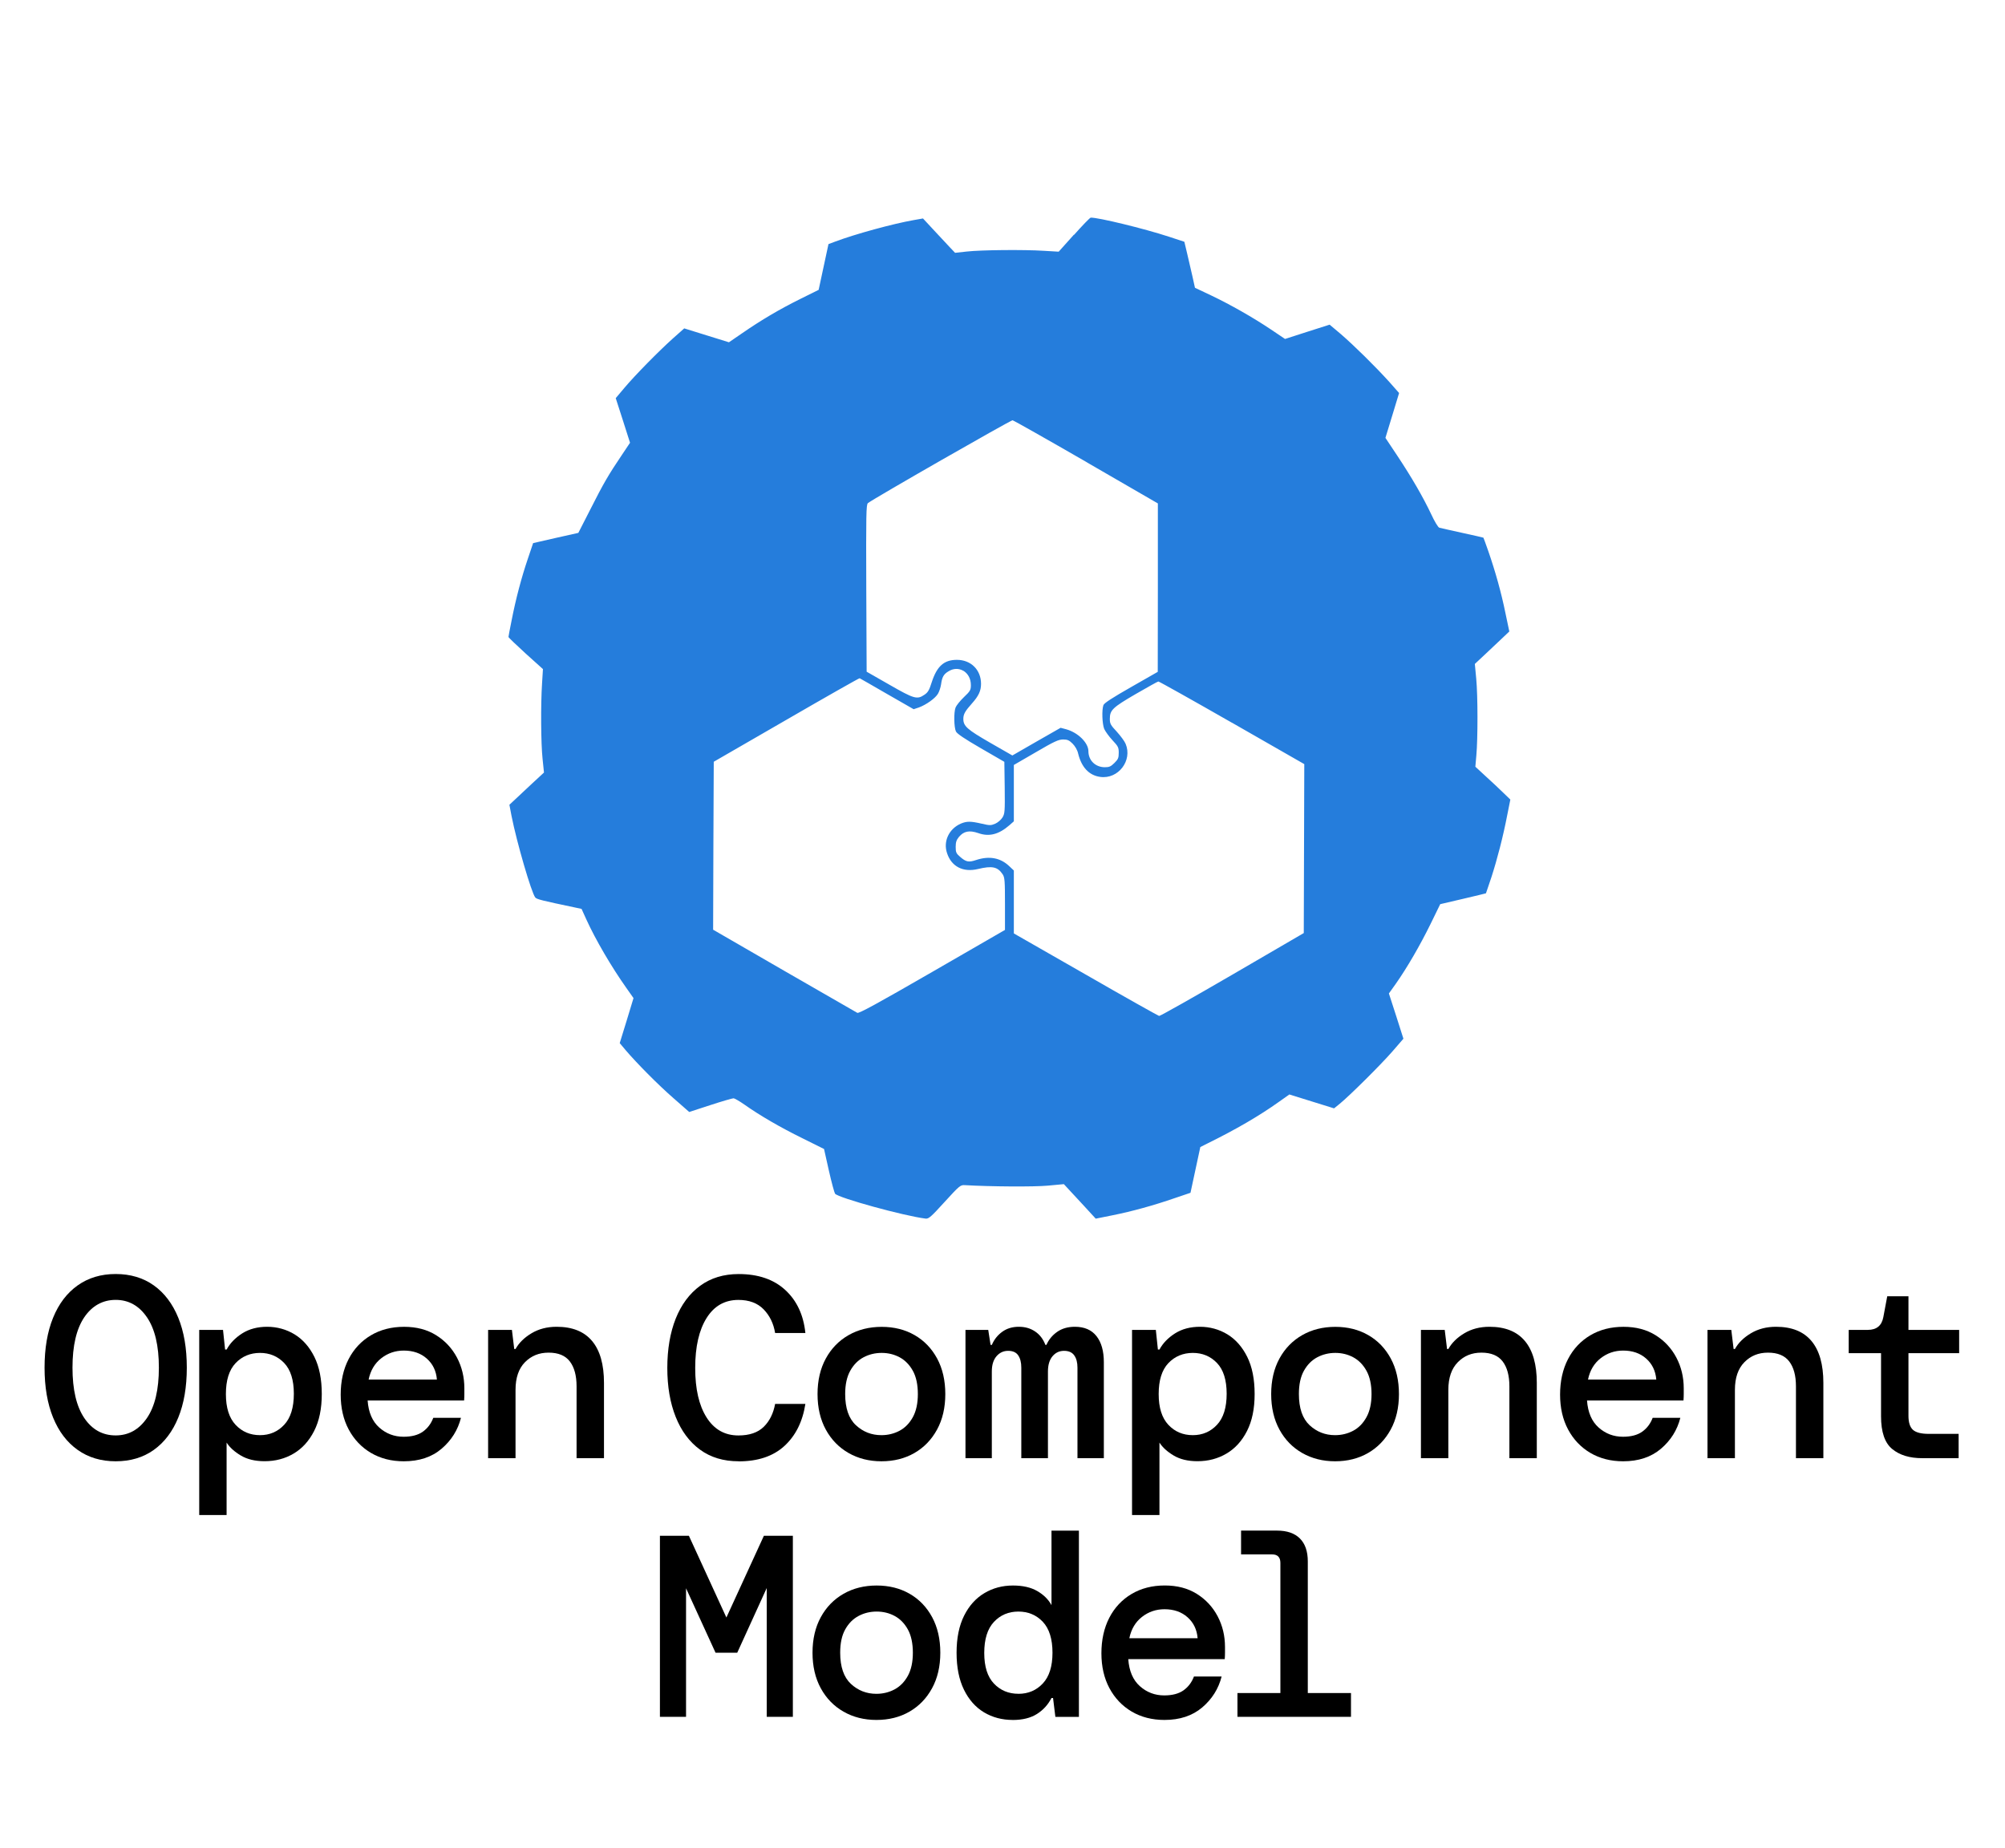
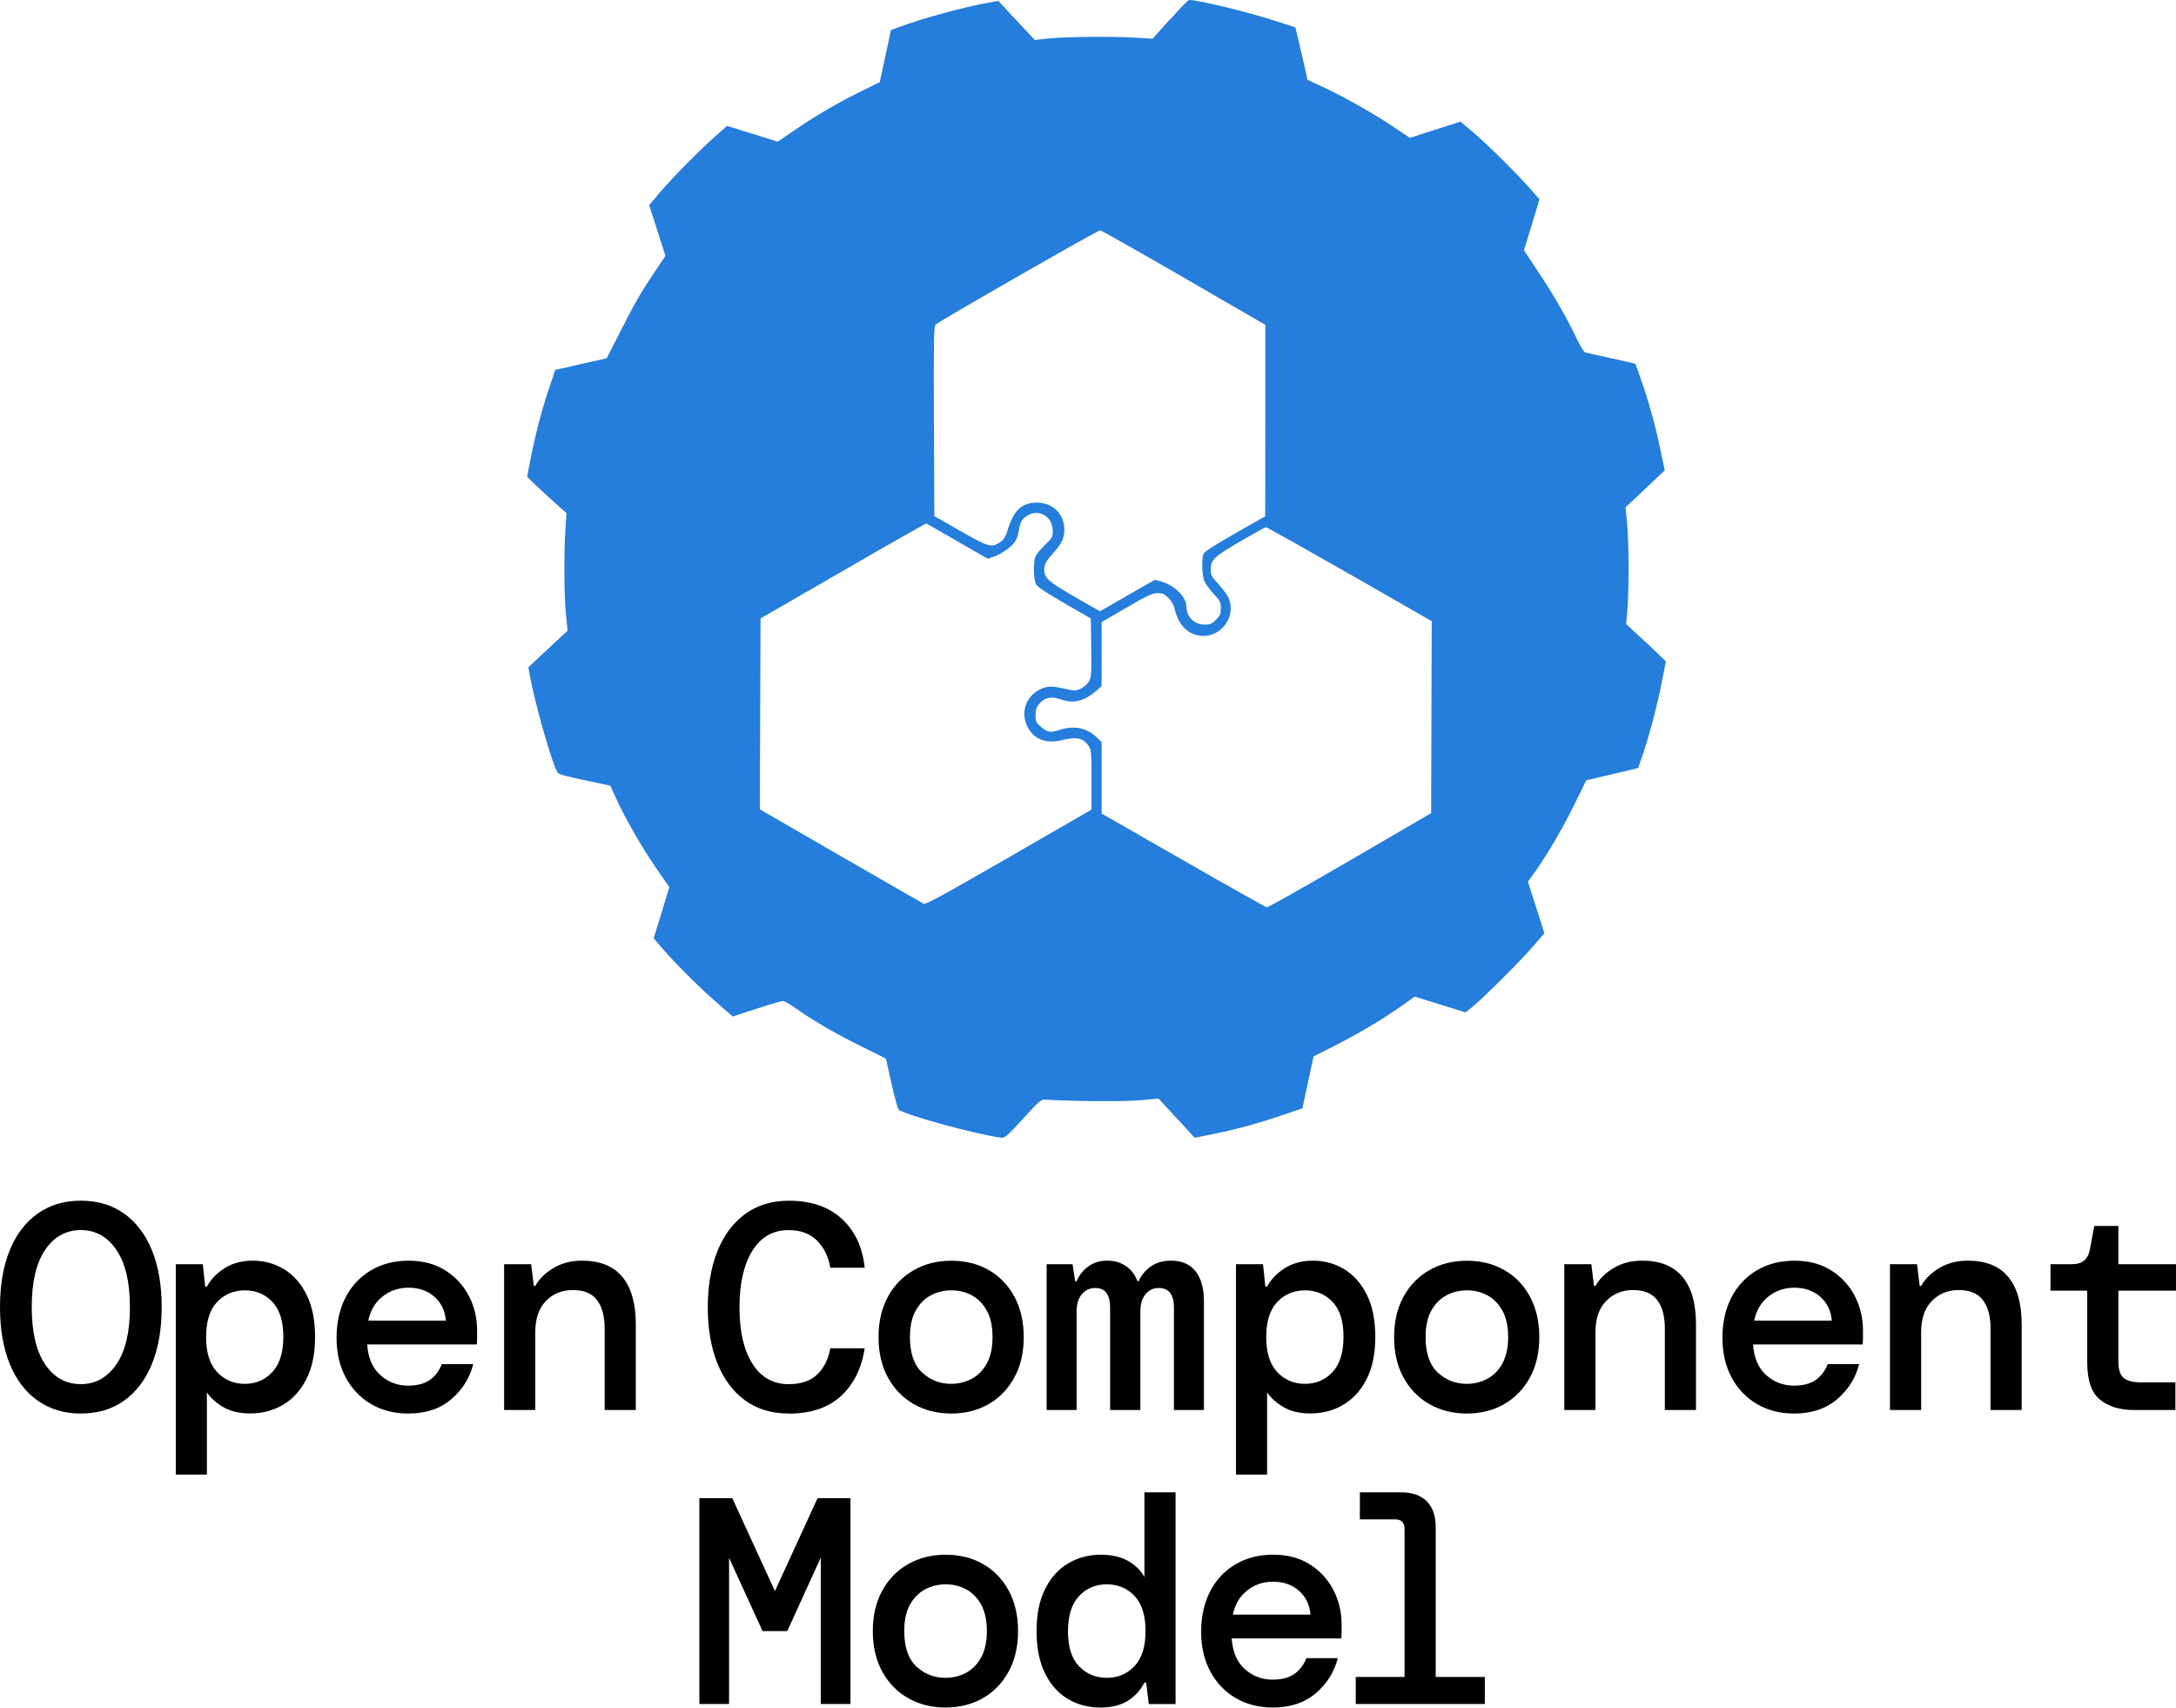
- <svg xmlns="http://www.w3.org/2000/svg" id="Layer_1" data-name="Layer 1" viewBox="0 0 542.66 500">
-   <defs>
-     <style>
+ <svg xmlns="http://www.w3.org/2000/svg" id="Layer_1" data-name="Layer 1" viewBox="0 0 518.19 406.571" version="1.1" width="518.19" height="406.571">
+   <defs id="defs655">
+     <style id="style653">
      .cls-1 {
        fill: #257ddc;
      }
    </style>
  </defs>
-   <path class="cls-1" d="M290.64,63.53l-4.1,4.58-4.1-.24c-5.3-.34-16.93-.24-20.86.21l-3.08.34-1.37-1.44c-.75-.79-2.7-2.87-4.34-4.65l-2.98-3.21-2.5.44c-5.61.99-15.8,3.76-21.34,5.85l-1.74.65-1.33,6.19-1.33,6.19-4.96,2.46c-5.64,2.8-10.53,5.68-15.73,9.27l-3.59,2.46-6.05-1.88-6.05-1.88-3.01,2.67c-3.97,3.56-10.22,9.92-13.17,13.41l-2.36,2.8,1.95,6.05,1.92,6.02-2.22,3.32c-3.56,5.27-4.96,7.66-8.45,14.57l-3.32,6.5-6.12,1.37-6.12,1.4-1.44,4.27c-1.71,5.03-3.25,10.84-4.38,16.65-.48,2.33-.85,4.34-.85,4.48s2.09,2.15,4.65,4.48l4.68,4.21-.24,3.86c-.38,5.75-.31,16.28.14,20.45l.38,3.69-3.18,2.94c-1.74,1.64-3.86,3.59-4.68,4.38l-1.5,1.4.58,3.04c1.4,7.08,5.37,20.76,6.43,22.06.41.48,1.78.82,10.74,2.7l1.78.38,1.27,2.8c2.46,5.44,6.84,12.93,10.84,18.57l1.95,2.77-1.85,6.09-1.88,6.09,1.61,1.92c2.98,3.49,8.75,9.34,12.99,13.03l4.21,3.69,5.68-1.85c3.15-1.03,5.98-1.85,6.29-1.85s1.61.75,2.94,1.68c4.21,2.98,9.75,6.19,15.73,9.13l5.85,2.91,1.3,5.81c.72,3.21,1.5,6.02,1.68,6.29.92,1.13,18.64,6.02,24.55,6.74.79.07,1.47-.51,5.1-4.51,4-4.38,4.27-4.62,5.44-4.55,7.08.41,18.71.48,22.43.14l4.41-.41,1.2,1.3c.65.72,2.6,2.8,4.31,4.65l3.11,3.39,4.58-.92c5.27-1.06,11.01-2.63,16.93-4.68l4.14-1.4,1.33-6.19,1.33-6.19,2.05-1.03c7.56-3.73,13.82-7.35,19.25-11.22l2.8-1.98,6.05,1.88,6.05,1.88,1.57-1.27c2.67-2.19,10.91-10.36,14.12-14.02l3.08-3.56-1.95-6.12-1.98-6.12,1.92-2.7c2.98-4.24,6.5-10.29,9.37-16.14l2.6-5.33,6.16-1.44c3.39-.79,6.19-1.47,6.22-1.5s.68-1.98,1.47-4.34c1.57-4.86,3.15-10.91,4.31-16.93l.82-4.1-1.95-1.88c-1.06-1.06-3.21-3.04-4.75-4.45l-2.77-2.56.27-3.08c.41-4.51.41-16.04-.03-20.69l-.38-4.04,2.67-2.5c1.5-1.4,3.59-3.39,4.68-4.41l1.98-1.88-1.06-5.03c-1.13-5.54-2.7-11.15-4.62-16.69-.68-1.98-1.3-3.62-1.33-3.66s-2.6-.62-5.71-1.3c-3.08-.68-5.88-1.3-6.22-1.4s-1.27-1.64-2.22-3.69c-2.22-4.68-5.3-9.99-9.16-15.8l-3.21-4.82,1.85-6.05,1.85-6.09-2.63-2.98c-3.76-4.17-9.61-9.92-13.13-12.96l-3.04-2.56-6.02,1.92-6.05,1.95-3.76-2.53c-4.96-3.32-10.98-6.74-16.28-9.27l-4.34-2.05-.68-3.08c-.41-1.68-1.06-4.51-1.44-6.22l-.75-3.15-4.17-1.37c-6.77-2.22-19.18-5.23-21.17-5.16-.24.03-2.26,2.12-4.51,4.65ZM293.99,125.02l19.39,11.22v22.77l-.03,22.81-7.18,4.1c-5.03,2.87-7.32,4.34-7.52,4.89-.48,1.27-.34,5.1.21,6.46.31.68,1.3,2.05,2.22,3.04,1.54,1.64,1.71,1.95,1.71,3.39s-.17,1.78-1.16,2.77-1.44,1.16-2.6,1.16c-2.56,0-4.45-1.85-4.45-4.34,0-2.26-2.8-5.03-5.98-5.92l-1.54-.41-6.53,3.73-6.53,3.76-6.02-3.45c-6.22-3.59-7.25-4.48-7.25-6.46,0-1.27.48-2.09,2.33-4.17,1.81-2.02,2.46-3.42,2.46-5.3,0-3.8-2.74-6.5-6.53-6.5-3.49,0-5.4,1.71-6.81,6.05-.68,2.19-1.06,2.8-2.02,3.42-1.95,1.33-2.77,1.09-9.44-2.74l-6.16-3.52-.1-22.57c-.07-19.9-.03-22.67.44-23.05,1.37-1.13,38.71-22.5,39.16-22.43.31.07,9.27,5.13,19.94,11.28ZM260.72,181.51c1.3.79,2.05,2.19,2.05,3.9,0,1.3-.17,1.64-1.88,3.25-1.03.99-2.05,2.26-2.26,2.8-.51,1.3-.44,5.37.1,6.5.31.62,2.33,1.98,6.77,4.55l6.33,3.66.1,6.98c.07,6.5.03,7.04-.62,8.1-.41.65-1.27,1.37-1.98,1.68-1.16.48-1.47.48-3.66-.03-2.98-.68-3.97-.68-5.57-.03-3.25,1.4-4.89,4.82-3.76,8.07,1.2,3.59,4.34,5.2,8.34,4.24,3.86-.92,5.33-.62,6.7,1.44.55.85.62,1.74.62,8v7.04l-19.73,11.39c-14.94,8.62-19.83,11.28-20.24,11.05-.31-.17-9.2-5.3-19.8-11.39l-19.22-11.11.07-22.71.1-22.74,19.66-11.35c10.81-6.26,19.73-11.32,19.83-11.25.1.03,3.42,1.95,7.39,4.24l7.22,4.14,1.44-.48c1.95-.72,4.41-2.46,5.13-3.69.34-.55.72-1.68.85-2.53.27-1.98.68-2.77,2.02-3.56,1.33-.82,2.74-.85,4-.14ZM333.42,195.57l19.59,11.22-.07,22.88-.07,22.84-19.32,11.25c-10.64,6.19-19.56,11.22-19.83,11.18-.27-.07-9.27-5.1-19.9-11.22l-19.42-11.11v-17.03l-1.27-1.2c-2.39-2.26-5.4-2.8-8.93-1.64-2.02.68-2.74.55-4.38-.89-1.03-.89-1.16-1.23-1.16-2.67,0-1.27.21-1.88.89-2.7,1.3-1.54,2.8-1.85,5.2-1.03,2.94,1.06,5.57.38,8.45-2.12l1.2-1.06v-15.25l5.95-3.45c4.96-2.91,6.16-3.45,7.39-3.45,1.16,0,1.64.21,2.56,1.13.68.68,1.3,1.74,1.5,2.67.92,3.76,2.98,5.92,5.98,6.33,4.86.68,8.79-4.41,6.87-8.96-.27-.68-1.37-2.15-2.39-3.28-1.68-1.78-1.88-2.19-1.88-3.45,0-2.39.72-3.08,7.01-6.74,3.21-1.85,5.95-3.39,6.12-3.39.17-.03,9.13,4.99,19.9,11.15Z" />
-   <g>
-     <path d="M31.31,395.46c-3.97,0-7.4-1.03-10.29-3.08-2.89-2.05-5.11-4.97-6.65-8.75-1.54-3.78-2.31-8.28-2.31-13.51s.77-9.73,2.31-13.51c1.54-3.78,3.76-6.7,6.65-8.75,2.89-2.05,6.32-3.08,10.29-3.08s7.45,1.03,10.32,3.08c2.87,2.05,5.08,4.97,6.62,8.75,1.54,3.78,2.31,8.28,2.31,13.51s-.77,9.73-2.31,13.51c-1.54,3.78-3.75,6.7-6.62,8.75-2.87,2.05-6.31,3.08-10.32,3.08ZM31.31,388.46c3.5,0,6.32-1.58,8.47-4.72,2.15-3.15,3.22-7.69,3.22-13.62s-1.07-10.46-3.22-13.62c-2.15-3.15-4.97-4.72-8.47-4.72s-6.38,1.58-8.51,4.72c-2.12,3.15-3.18,7.69-3.18,13.62s1.06,10.46,3.18,13.62c2.12,3.15,4.96,4.72,8.51,4.72Z" />
-     <path d="M53.92,410.02v-50.12h6.44l.56,5.32h.42c.93-1.73,2.35-3.18,4.23-4.38,1.89-1.19,4.14-1.78,6.75-1.78s5.18.69,7.42,2.06c2.24,1.38,4.02,3.41,5.35,6.09,1.33,2.68,2,6.03,2,10.04s-.69,7.3-2.07,10.01c-1.38,2.71-3.23,4.75-5.56,6.12-2.33,1.38-4.95,2.06-7.84,2.06-2.57,0-4.71-.51-6.44-1.54-1.73-1.03-3.01-2.19-3.85-3.5v19.6h-7.42ZM70.37,388.39c2.61,0,4.79-.93,6.54-2.8,1.75-1.87,2.62-4.67,2.62-8.4s-.88-6.51-2.62-8.33c-1.75-1.82-3.93-2.73-6.54-2.73s-4.86.92-6.61,2.77-2.62,4.63-2.62,8.36.88,6.46,2.62,8.33c1.75,1.87,3.96,2.8,6.61,2.8Z" />
-     <path d="M109.29,395.46c-3.36,0-6.32-.76-8.89-2.27-2.57-1.52-4.57-3.63-6.02-6.33-1.45-2.71-2.17-5.86-2.17-9.45s.71-6.84,2.14-9.59c1.42-2.75,3.43-4.9,6.02-6.44,2.59-1.54,5.59-2.31,8.99-2.31s6.25.76,8.68,2.27c2.43,1.52,4.31,3.54,5.64,6.05,1.33,2.52,2,5.3,2,8.33v1.51c0,.54-.02,1.13-.07,1.78h-26.11c.23,3.22,1.28,5.66,3.15,7.32,1.87,1.66,4.06,2.49,6.58,2.49,2.19,0,3.93-.46,5.21-1.37,1.28-.91,2.23-2.16,2.83-3.75h7.49c-.84,3.31-2.59,6.1-5.25,8.37s-6.07,3.39-10.22,3.39ZM109.29,365.5c-2.29,0-4.32.69-6.09,2.07-1.77,1.38-2.92,3.3-3.43,5.77h18.48c-.19-2.33-1.1-4.22-2.73-5.67-1.63-1.45-3.71-2.17-6.23-2.17Z" />
-     <path d="M132.11,394.62v-34.72h6.44l.63,5.18h.35c.93-1.68,2.38-3.1,4.34-4.27,1.96-1.17,4.22-1.75,6.79-1.75,4.25,0,7.44,1.28,9.59,3.85,2.15,2.57,3.22,6.35,3.22,11.34v20.37h-7.42v-19.46c0-2.89-.61-5.13-1.82-6.72-1.21-1.59-3.13-2.38-5.74-2.38s-4.7.86-6.41,2.59c-1.7,1.73-2.55,4.22-2.55,7.49v18.48h-7.42Z" />
-     <path d="M199.92,395.46c-4.11,0-7.59-1.05-10.46-3.15-2.87-2.1-5.06-5.05-6.58-8.86-1.52-3.8-2.27-8.22-2.27-13.26s.76-9.53,2.27-13.33c1.52-3.8,3.72-6.77,6.61-8.89,2.89-2.12,6.37-3.18,10.43-3.18,5.27,0,9.47,1.43,12.6,4.3,3.13,2.87,4.95,6.75,5.46,11.66h-8.19c-.42-2.57-1.46-4.7-3.11-6.41-1.66-1.7-3.93-2.55-6.83-2.55-3.69,0-6.56,1.63-8.61,4.9-2.05,3.27-3.08,7.77-3.08,13.51s1.03,10.16,3.08,13.4c2.05,3.24,4.92,4.87,8.61,4.87,2.99,0,5.27-.78,6.86-2.34,1.59-1.56,2.61-3.63,3.08-6.2h8.19c-.75,4.81-2.64,8.6-5.67,11.38-3.03,2.78-7.16,4.17-12.39,4.17Z" />
-     <path d="M238.56,395.46c-3.31,0-6.28-.75-8.89-2.24-2.61-1.49-4.67-3.6-6.16-6.33-1.49-2.73-2.24-5.94-2.24-9.62s.75-6.89,2.24-9.62c1.49-2.73,3.55-4.84,6.16-6.33,2.61-1.49,5.6-2.24,8.96-2.24s6.33.75,8.92,2.24c2.59,1.49,4.62,3.61,6.09,6.33,1.47,2.73,2.21,5.94,2.21,9.62s-.75,6.9-2.24,9.62c-1.49,2.73-3.53,4.84-6.12,6.33-2.59,1.49-5.56,2.24-8.92,2.24ZM238.56,388.39c1.77,0,3.41-.4,4.9-1.19,1.49-.79,2.69-2.02,3.6-3.67.91-1.66,1.36-3.75,1.36-6.27s-.45-4.67-1.36-6.3c-.91-1.63-2.1-2.85-3.57-3.64-1.47-.79-3.09-1.19-4.87-1.19s-3.41.4-4.9,1.19c-1.49.79-2.69,2.01-3.6,3.64-.91,1.63-1.37,3.73-1.37,6.3,0,3.83.97,6.64,2.91,8.44,1.94,1.8,4.23,2.69,6.9,2.69Z" />
-     <path d="M261.31,394.62v-34.72h6.16l.63,4.06h.35c.61-1.45,1.54-2.62,2.8-3.54,1.26-.91,2.75-1.36,4.48-1.36s3.15.42,4.41,1.26c1.26.84,2.19,2.05,2.8,3.64h.28c.61-1.4,1.56-2.57,2.87-3.5,1.31-.93,2.92-1.4,4.83-1.4,2.57,0,4.52.84,5.84,2.52,1.33,1.68,2,4.04,2,7.07v25.97h-7.14v-24.5c0-1.4-.29-2.51-.88-3.33-.58-.82-1.5-1.22-2.76-1.22s-2.3.49-3.12,1.47c-.82.98-1.23,2.36-1.23,4.13v23.45h-7.21v-24.5c0-1.4-.28-2.51-.84-3.33-.56-.82-1.47-1.22-2.73-1.22s-2.31.49-3.15,1.47c-.84.98-1.26,2.36-1.26,4.13v23.45h-7.14Z" />
-     <path d="M306.39,410.02v-50.12h6.44l.56,5.32h.42c.93-1.73,2.34-3.18,4.23-4.38,1.89-1.19,4.14-1.78,6.76-1.78s5.18.69,7.42,2.06c2.24,1.38,4.02,3.41,5.35,6.09,1.33,2.68,2,6.03,2,10.04s-.69,7.3-2.06,10.01c-1.38,2.71-3.23,4.75-5.57,6.12-2.33,1.38-4.95,2.06-7.84,2.06-2.57,0-4.71-.51-6.44-1.54-1.73-1.03-3.01-2.19-3.85-3.5v19.6h-7.42ZM322.84,388.39c2.61,0,4.79-.93,6.54-2.8,1.75-1.87,2.62-4.67,2.62-8.4s-.88-6.51-2.62-8.33c-1.75-1.82-3.93-2.73-6.54-2.73s-4.87.92-6.62,2.77-2.62,4.63-2.62,8.36.88,6.46,2.62,8.33c1.75,1.87,3.96,2.8,6.62,2.8Z" />
-     <path d="M361.34,395.46c-3.31,0-6.28-.75-8.89-2.24-2.61-1.49-4.67-3.6-6.16-6.33-1.49-2.73-2.24-5.94-2.24-9.62s.75-6.89,2.24-9.62c1.49-2.73,3.55-4.84,6.16-6.33,2.61-1.49,5.6-2.24,8.96-2.24s6.33.75,8.92,2.24c2.59,1.49,4.62,3.61,6.09,6.33,1.47,2.73,2.21,5.94,2.21,9.62s-.75,6.9-2.24,9.62c-1.49,2.73-3.54,4.84-6.12,6.33-2.59,1.49-5.56,2.24-8.92,2.24ZM361.34,388.39c1.77,0,3.41-.4,4.9-1.19,1.49-.79,2.69-2.02,3.6-3.67.91-1.66,1.37-3.75,1.37-6.27s-.46-4.67-1.37-6.3c-.91-1.63-2.1-2.85-3.57-3.64-1.47-.79-3.09-1.19-4.86-1.19s-3.41.4-4.9,1.19c-1.49.79-2.69,2.01-3.6,3.64-.91,1.63-1.36,3.73-1.36,6.3,0,3.83.97,6.64,2.9,8.44,1.94,1.8,4.23,2.69,6.9,2.69Z" />
-     <path d="M384.58,394.62v-34.72h6.44l.63,5.18h.35c.93-1.68,2.38-3.1,4.34-4.27,1.96-1.17,4.22-1.75,6.79-1.75,4.25,0,7.44,1.28,9.59,3.85,2.15,2.57,3.22,6.35,3.22,11.34v20.37h-7.42v-19.46c0-2.89-.61-5.13-1.82-6.72-1.21-1.59-3.13-2.38-5.74-2.38s-4.7.86-6.4,2.59c-1.7,1.73-2.56,4.22-2.56,7.49v18.48h-7.42Z" />
-     <path d="M439.32,395.46c-3.36,0-6.32-.76-8.89-2.27-2.57-1.52-4.57-3.63-6.02-6.33-1.45-2.71-2.17-5.86-2.17-9.45s.71-6.84,2.14-9.59c1.42-2.75,3.43-4.9,6.02-6.44s5.59-2.31,9-2.31,6.25.76,8.68,2.27c2.43,1.52,4.31,3.54,5.63,6.05,1.33,2.52,2,5.3,2,8.33v1.51c0,.54-.02,1.13-.07,1.78h-26.11c.23,3.22,1.28,5.66,3.15,7.32,1.87,1.66,4.06,2.49,6.58,2.49,2.19,0,3.93-.46,5.21-1.37,1.28-.91,2.23-2.16,2.83-3.75h7.49c-.84,3.31-2.59,6.1-5.25,8.37-2.66,2.26-6.07,3.39-10.22,3.39ZM439.32,365.5c-2.29,0-4.32.69-6.09,2.07-1.77,1.38-2.92,3.3-3.43,5.77h18.48c-.19-2.33-1.1-4.22-2.73-5.67-1.63-1.45-3.71-2.17-6.23-2.17Z" />
-     <path d="M462.14,394.62v-34.72h6.44l.63,5.18h.35c.93-1.68,2.38-3.1,4.34-4.27,1.96-1.17,4.22-1.75,6.79-1.75,4.25,0,7.44,1.28,9.59,3.85,2.15,2.57,3.22,6.35,3.22,11.34v20.37h-7.42v-19.46c0-2.89-.61-5.13-1.82-6.72-1.21-1.59-3.13-2.38-5.74-2.38s-4.7.86-6.4,2.59c-1.7,1.73-2.56,4.22-2.56,7.49v18.48h-7.42Z" />
-     <path d="M520.24,394.62c-3.41,0-6.11-.83-8.12-2.49-2.01-1.66-3.01-4.61-3.01-8.85v-17.08h-8.75v-6.3h5.18c2.38,0,3.78-1.17,4.2-3.5l1.05-5.6h5.74v9.1h13.72v6.3h-13.72v16.94c0,1.82.41,3.09,1.23,3.82.82.72,2.23,1.08,4.23,1.08h8.12v6.58h-9.87Z" />
-     <path d="M178.61,464.62v-49h7.84l10.15,22.12,10.15-22.12h7.84v49h-7.07v-34.86l-7.98,17.5h-5.88l-7.98-17.43v34.79h-7.07Z" />
-     <path d="M237.2,465.46c-3.31,0-6.28-.75-8.89-2.24-2.61-1.49-4.67-3.6-6.16-6.33-1.49-2.73-2.24-5.94-2.24-9.62s.75-6.89,2.24-9.62c1.49-2.73,3.55-4.84,6.16-6.33,2.61-1.49,5.6-2.24,8.96-2.24s6.34.75,8.93,2.24c2.59,1.49,4.62,3.61,6.09,6.33,1.47,2.73,2.21,5.94,2.21,9.62s-.75,6.9-2.24,9.62c-1.49,2.73-3.54,4.84-6.12,6.33-2.59,1.49-5.57,2.24-8.93,2.24ZM237.2,458.39c1.77,0,3.41-.4,4.9-1.19,1.49-.79,2.7-2.02,3.61-3.67.91-1.66,1.36-3.75,1.36-6.27s-.46-4.67-1.36-6.3c-.91-1.63-2.1-2.85-3.57-3.64-1.47-.79-3.09-1.19-4.87-1.19s-3.41.4-4.9,1.19c-1.49.79-2.7,2.01-3.61,3.64-.91,1.63-1.36,3.73-1.36,6.3,0,3.83.97,6.64,2.9,8.44,1.94,1.8,4.24,2.69,6.9,2.69Z" />
-     <path d="M274.09,465.46c-2.89,0-5.48-.69-7.77-2.06-2.29-1.38-4.1-3.42-5.42-6.12-1.33-2.71-2-6.04-2-10.01s.68-7.3,2.03-10.01c1.35-2.71,3.19-4.75,5.5-6.12,2.31-1.38,4.89-2.06,7.73-2.06,2.66,0,4.85.5,6.58,1.5,1.73,1,3.01,2.27,3.85,3.81v-20.16h7.42v50.4h-6.37l-.63-5.11h-.42c-.93,1.82-2.25,3.27-3.96,4.34-1.7,1.07-3.89,1.61-6.54,1.61ZM275.63,458.39c2.66,0,4.86-.93,6.61-2.8,1.75-1.87,2.62-4.64,2.62-8.33s-.88-6.52-2.62-8.36-3.96-2.77-6.61-2.77-4.87.93-6.62,2.8c-1.75,1.87-2.62,4.67-2.62,8.4s.88,6.45,2.62,8.29c1.75,1.84,3.96,2.76,6.62,2.76Z" />
-     <path d="M315.18,465.46c-3.36,0-6.32-.76-8.89-2.27-2.57-1.52-4.57-3.63-6.02-6.33-1.45-2.71-2.17-5.86-2.17-9.45s.71-6.84,2.13-9.59c1.42-2.75,3.43-4.9,6.02-6.44,2.59-1.54,5.59-2.31,8.99-2.31s6.25.76,8.68,2.27c2.43,1.52,4.3,3.54,5.63,6.05,1.33,2.52,2,5.3,2,8.33v1.51c0,.54-.02,1.13-.07,1.78h-26.11c.23,3.22,1.28,5.66,3.15,7.32,1.87,1.66,4.06,2.49,6.58,2.49,2.19,0,3.93-.46,5.22-1.37,1.28-.91,2.23-2.16,2.83-3.75h7.49c-.84,3.31-2.59,6.1-5.25,8.37-2.66,2.26-6.07,3.39-10.22,3.39ZM315.18,435.5c-2.29,0-4.32.69-6.09,2.07-1.77,1.38-2.92,3.3-3.43,5.77h18.48c-.19-2.33-1.1-4.22-2.73-5.67-1.63-1.45-3.71-2.17-6.23-2.17Z" />
-     <path d="M334.92,464.62v-6.44h11.62v-35.21c0-1.54-.75-2.31-2.24-2.31h-8.4v-6.44h9.73c2.71,0,4.77.71,6.2,2.14,1.42,1.42,2.13,3.49,2.13,6.19v35.63h11.69v6.44h-30.73Z" />
+   <path class="cls-1" d="m 278.58,4.631 -4.1,4.58 -4.1,-0.24 c -5.3,-0.34 -16.93,-0.24 -20.86,0.21 l -3.08,0.34 -1.37,-1.44 c -0.75,-0.79 -2.7,-2.87 -4.34,-4.65 l -2.98,-3.21 -2.5,0.44 C 229.64,1.651 219.45,4.421 213.91,6.511 l -1.74,0.65 -1.33,6.19 -1.33,6.19 -4.96,2.46 c -5.64,2.8 -10.53,5.68 -15.73,9.27 l -3.59,2.46 -6.05,-1.88 -6.05,-1.88 -3.01,2.67 c -3.97,3.56 -10.22,9.92 -13.17,13.41 l -2.36,2.8 1.95,6.05 1.92,6.02 -2.22,3.32 c -3.56,5.27 -4.96,7.66 -8.45,14.57 l -3.32,6.5 -6.12,1.37 -6.12,1.4 -1.44,4.27 c -1.71,5.03 -3.25,10.84 -4.38,16.65 -0.48,2.33 -0.85,4.34 -0.85,4.48 0,0.14 2.09,2.15 4.65,4.48 l 4.68,4.21 -0.24,3.86 c -0.38,5.75 -0.31,16.28 0.14,20.45 l 0.38,3.69 -3.18,2.94 c -1.74,1.64 -3.86,3.59 -4.68,4.38 l -1.5,1.4 0.58,3.04 c 1.4,7.08 5.37,20.76 6.43,22.06 0.41,0.48 1.78,0.82 10.74,2.7 l 1.78,0.38 1.27,2.8 c 2.46,5.44 6.84,12.93 10.84,18.57 l 1.95,2.77 -1.85,6.09 -1.88,6.09 1.61,1.92 c 2.98,3.49 8.75,9.34 12.99,13.03 l 4.21,3.69 5.68,-1.85 c 3.15,-1.03 5.98,-1.85 6.29,-1.85 0.31,0 1.61,0.75 2.94,1.68 4.21,2.98 9.75,6.19 15.73,9.13 l 5.85,2.91 1.3,5.81 c 0.72,3.21 1.5,6.02 1.68,6.29 0.92,1.13 18.64,6.02 24.55,6.74 0.79,0.07 1.47,-0.51 5.1,-4.51 4,-4.38 4.27,-4.62 5.44,-4.55 7.08,0.41 18.71,0.48 22.43,0.14 l 4.41,-0.41 1.2,1.3 c 0.65,0.72 2.6,2.8 4.31,4.65 l 3.11,3.39 4.58,-0.92 c 5.27,-1.06 11.01,-2.63 16.93,-4.68 l 4.14,-1.4 1.33,-6.19 1.33,-6.19 2.05,-1.03 c 7.56,-3.73 13.82,-7.35 19.25,-11.22 l 2.8,-1.98 6.05,1.88 6.05,1.88 1.57,-1.27 c 2.67,-2.19 10.91,-10.36 14.12,-14.02 l 3.08,-3.56 -1.95,-6.12 -1.98,-6.12 1.92,-2.7 c 2.98,-4.24 6.5,-10.29 9.37,-16.14 l 2.6,-5.33 6.16,-1.44 c 3.39,-0.79 6.19,-1.47 6.22,-1.5 0.03,-0.03 0.68,-1.98 1.47,-4.34 1.57,-4.86 3.15,-10.91 4.31,-16.93 l 0.82,-4.1 -1.95,-1.88 c -1.06,-1.06 -3.21,-3.04 -4.75,-4.45 l -2.77,-2.56 0.27,-3.08 c 0.41,-4.51 0.41,-16.04 -0.03,-20.69 l -0.38,-4.04 2.67,-2.5 c 1.5,-1.4 3.59,-3.39 4.68,-4.41 l 1.98,-1.88 -1.06,-5.03 c -1.13,-5.54 -2.7,-11.15 -4.62,-16.69 -0.68,-1.98 -1.3,-3.62 -1.33,-3.66 -0.03,-0.04 -2.6,-0.62 -5.71,-1.3 -3.08,-0.68 -5.88,-1.3 -6.22,-1.4 -0.34,-0.1 -1.27,-1.64 -2.22,-3.69 -2.22,-4.68 -5.3,-9.99 -9.16,-15.8 l -3.21,-4.82 1.85,-6.05 1.85,-6.09 -2.63,-2.98 c -3.76,-4.17 -9.61,-9.92 -13.13,-12.96 l -3.04,-2.56 -6.02,1.92 -6.05,1.95 -3.76,-2.53 c -4.96,-3.32 -10.98,-6.74 -16.28,-9.27 l -4.34,-2.05 -0.68,-3.08 c -0.41,-1.68 -1.06,-4.51 -1.44,-6.22 l -0.75,-3.15 -4.17,-1.37 c -6.77,-2.22 -19.18,-5.23 -21.17,-5.16 -0.24,0.03 -2.26,2.12 -4.51,4.65 z m 3.35,61.49 19.39,11.22 V 100.111 l -0.03,22.81 -7.18,4.1 c -5.03,2.87 -7.32,4.34 -7.52,4.89 -0.48,1.27 -0.34,5.1 0.21,6.46 0.31,0.68 1.3,2.05 2.22,3.04 1.54,1.64 1.71,1.95 1.71,3.39 0,1.44 -0.17,1.78 -1.16,2.77 -0.99,0.99 -1.44,1.16 -2.6,1.16 -2.56,0 -4.45,-1.85 -4.45,-4.34 0,-2.26 -2.8,-5.03 -5.98,-5.92 l -1.54,-0.41 -6.53,3.73 -6.53,3.76 -6.02,-3.45 c -6.22,-3.59 -7.25,-4.48 -7.25,-6.46 0,-1.27 0.48,-2.09 2.33,-4.17 1.81,-2.02 2.46,-3.42 2.46,-5.3 0,-3.8 -2.74,-6.5 -6.53,-6.5 -3.49,0 -5.4,1.71 -6.81,6.05 -0.68,2.19 -1.06,2.8 -2.02,3.42 -1.95,1.33 -2.77,1.09 -9.44,-2.74 l -6.16,-3.52 -0.1,-22.57 c -0.07,-19.9 -0.03,-22.67 0.44,-23.05 1.37,-1.13 38.71,-22.5 39.16,-22.43 0.31,0.07 9.27,5.13 19.94,11.28 z M 248.66,122.611 c 1.3,0.79 2.05,2.19 2.05,3.9 0,1.3 -0.17,1.64 -1.88,3.25 -1.03,0.99 -2.05,2.26 -2.26,2.8 -0.51,1.3 -0.44,5.37 0.1,6.5 0.31,0.62 2.33,1.98 6.77,4.55 l 6.33,3.66 0.1,6.98 c 0.07,6.5 0.03,7.04 -0.62,8.1 -0.41,0.65 -1.27,1.37 -1.98,1.68 -1.16,0.48 -1.47,0.48 -3.66,-0.03 -2.98,-0.68 -3.97,-0.68 -5.57,-0.03 -3.25,1.4 -4.89,4.82 -3.76,8.07 1.2,3.59 4.34,5.2 8.34,4.24 3.86,-0.92 5.33,-0.62 6.7,1.44 0.55,0.85 0.62,1.74 0.62,8 v 7.04 l -19.73,11.39 c -14.94,8.62 -19.83,11.28 -20.24,11.05 -0.31,-0.17 -9.2,-5.3 -19.8,-11.39 l -19.22,-11.11 0.07,-22.71 0.1,-22.74 19.66,-11.35 c 10.81,-6.26 19.73,-11.32 19.83,-11.25 0.1,0.03 3.42,1.95 7.39,4.24 l 7.22,4.14 1.44,-0.48 c 1.95,-0.72 4.41,-2.46 5.13,-3.69 0.34,-0.55 0.72,-1.68 0.85,-2.53 0.27,-1.98 0.68,-2.77 2.02,-3.56 1.33,-0.82 2.74,-0.85 4,-0.14 z m 72.7,14.06 19.59,11.22 -0.07,22.88 -0.07,22.84 -19.32,11.25 c -10.64,6.19 -19.56,11.22 -19.83,11.18 -0.27,-0.07 -9.27,-5.1 -19.9,-11.22 l -19.42,-11.11 v -17.03 l -1.27,-1.2 c -2.39,-2.26 -5.4,-2.8 -8.93,-1.64 -2.02,0.68 -2.74,0.55 -4.38,-0.89 -1.03,-0.89 -1.16,-1.23 -1.16,-2.67 0,-1.27 0.21,-1.88 0.89,-2.7 1.3,-1.54 2.8,-1.85 5.2,-1.03 2.94,1.06 5.57,0.38 8.45,-2.12 l 1.2,-1.06 v -15.25 l 5.95,-3.45 c 4.96,-2.91 6.16,-3.45 7.39,-3.45 1.16,0 1.64,0.21 2.56,1.13 0.68,0.68 1.3,1.74 1.5,2.67 0.92,3.76 2.98,5.92 5.98,6.33 4.86,0.68 8.79,-4.41 6.87,-8.96 -0.27,-0.68 -1.37,-2.15 -2.39,-3.28 -1.68,-1.78 -1.88,-2.19 -1.88,-3.45 0,-2.39 0.72,-3.08 7.01,-6.74 3.21,-1.85 5.95,-3.39 6.12,-3.39 0.17,-0.03 9.13,4.99 19.9,11.15 z" id="path657" />
+   <g id="g695" transform="translate(-12.06,-58.8988)">
+     <path d="m 31.31,395.46 c -3.97,0 -7.4,-1.03 -10.29,-3.08 -2.89,-2.05 -5.11,-4.97 -6.65,-8.75 -1.54,-3.78 -2.31,-8.28 -2.31,-13.51 0,-5.23 0.77,-9.73 2.31,-13.51 1.54,-3.78 3.76,-6.7 6.65,-8.75 2.89,-2.05 6.32,-3.08 10.29,-3.08 3.97,0 7.45,1.03 10.32,3.08 2.87,2.05 5.08,4.97 6.62,8.75 1.54,3.78 2.31,8.28 2.31,13.51 0,5.23 -0.77,9.73 -2.31,13.51 -1.54,3.78 -3.75,6.7 -6.62,8.75 -2.87,2.05 -6.31,3.08 -10.32,3.08 z m 0,-7 c 3.5,0 6.32,-1.58 8.47,-4.72 2.15,-3.15 3.22,-7.69 3.22,-13.62 0,-5.93 -1.07,-10.46 -3.22,-13.62 -2.15,-3.15 -4.97,-4.72 -8.47,-4.72 -3.5,0 -6.38,1.58 -8.51,4.72 -2.12,3.15 -3.18,7.69 -3.18,13.62 0,5.93 1.06,10.46 3.18,13.62 2.12,3.15 4.96,4.72 8.51,4.72 z" id="path659" />
+     <path d="M 53.92,410.02 V 359.9 h 6.44 l 0.56,5.32 h 0.42 c 0.93,-1.73 2.35,-3.18 4.23,-4.38 1.89,-1.19 4.14,-1.78 6.75,-1.78 2.61,0 5.18,0.69 7.42,2.06 2.24,1.38 4.02,3.41 5.35,6.09 1.33,2.68 2,6.03 2,10.04 0,4.01 -0.69,7.3 -2.07,10.01 -1.38,2.71 -3.23,4.75 -5.56,6.12 -2.33,1.38 -4.95,2.06 -7.84,2.06 -2.57,0 -4.71,-0.51 -6.44,-1.54 -1.73,-1.03 -3.01,-2.19 -3.85,-3.5 V 410 h -7.42 z m 16.45,-21.63 c 2.61,0 4.79,-0.93 6.54,-2.8 1.75,-1.87 2.62,-4.67 2.62,-8.4 0,-3.73 -0.88,-6.51 -2.62,-8.33 -1.75,-1.82 -3.93,-2.73 -6.54,-2.73 -2.61,0 -4.86,0.92 -6.61,2.77 -1.75,1.85 -2.62,4.63 -2.62,8.36 0,3.73 0.88,6.46 2.62,8.33 1.75,1.87 3.96,2.8 6.61,2.8 z" id="path661" />
+     <path d="m 109.29,395.46 c -3.36,0 -6.32,-0.76 -8.89,-2.27 -2.57,-1.52 -4.57,-3.63 -6.02,-6.33 -1.45,-2.71 -2.17,-5.86 -2.17,-9.45 0,-3.59 0.71,-6.84 2.14,-9.59 1.42,-2.75 3.43,-4.9 6.02,-6.44 2.59,-1.54 5.59,-2.31 8.99,-2.31 3.4,0 6.25,0.76 8.68,2.27 2.43,1.52 4.31,3.54 5.64,6.05 1.33,2.52 2,5.3 2,8.33 v 1.51 c 0,0.54 -0.02,1.13 -0.07,1.78 H 99.5 c 0.23,3.22 1.28,5.66 3.15,7.32 1.87,1.66 4.06,2.49 6.58,2.49 2.19,0 3.93,-0.46 5.21,-1.37 1.28,-0.91 2.23,-2.16 2.83,-3.75 h 7.49 c -0.84,3.31 -2.59,6.1 -5.25,8.37 -2.66,2.27 -6.07,3.39 -10.22,3.39 z m 0,-29.96 c -2.29,0 -4.32,0.69 -6.09,2.07 -1.77,1.38 -2.92,3.3 -3.43,5.77 h 18.48 c -0.19,-2.33 -1.1,-4.22 -2.73,-5.67 -1.63,-1.45 -3.71,-2.17 -6.23,-2.17 z" id="path663" />
+     <path d="M 132.11,394.62 V 359.9 h 6.44 l 0.63,5.18 h 0.35 c 0.93,-1.68 2.38,-3.1 4.34,-4.27 1.96,-1.17 4.22,-1.75 6.79,-1.75 4.25,0 7.44,1.28 9.59,3.85 2.15,2.57 3.22,6.35 3.22,11.34 v 20.37 h -7.42 v -19.46 c 0,-2.89 -0.61,-5.13 -1.82,-6.72 -1.21,-1.59 -3.13,-2.38 -5.74,-2.38 -2.61,0 -4.7,0.86 -6.41,2.59 -1.7,1.73 -2.55,4.22 -2.55,7.49 v 18.48 z" id="path665" />
+     <path d="m 199.92,395.46 c -4.11,0 -7.59,-1.05 -10.46,-3.15 -2.87,-2.1 -5.06,-5.05 -6.58,-8.86 -1.52,-3.8 -2.27,-8.22 -2.27,-13.26 0,-5.04 0.76,-9.53 2.27,-13.33 1.52,-3.8 3.72,-6.77 6.61,-8.89 2.89,-2.12 6.37,-3.18 10.43,-3.18 5.27,0 9.47,1.43 12.6,4.3 3.13,2.87 4.95,6.75 5.46,11.66 h -8.19 c -0.42,-2.57 -1.46,-4.7 -3.11,-6.41 -1.66,-1.7 -3.93,-2.55 -6.83,-2.55 -3.69,0 -6.56,1.63 -8.61,4.9 -2.05,3.27 -3.08,7.77 -3.08,13.51 0,5.74 1.03,10.16 3.08,13.4 2.05,3.24 4.92,4.87 8.61,4.87 2.99,0 5.27,-0.78 6.86,-2.34 1.59,-1.56 2.61,-3.63 3.08,-6.2 h 8.19 c -0.75,4.81 -2.64,8.6 -5.67,11.38 -3.03,2.78 -7.16,4.17 -12.39,4.17 z" id="path667" />
+     <path d="m 238.56,395.46 c -3.31,0 -6.28,-0.75 -8.89,-2.24 -2.61,-1.49 -4.67,-3.6 -6.16,-6.33 -1.49,-2.73 -2.24,-5.94 -2.24,-9.62 0,-3.68 0.75,-6.89 2.24,-9.62 1.49,-2.73 3.55,-4.84 6.16,-6.33 2.61,-1.49 5.6,-2.24 8.96,-2.24 3.36,0 6.33,0.75 8.92,2.24 2.59,1.49 4.62,3.61 6.09,6.33 1.47,2.73 2.21,5.94 2.21,9.62 0,3.68 -0.75,6.9 -2.24,9.62 -1.49,2.73 -3.53,4.84 -6.12,6.33 -2.59,1.49 -5.56,2.24 -8.92,2.24 z m 0,-7.07 c 1.77,0 3.41,-0.4 4.9,-1.19 1.49,-0.79 2.69,-2.02 3.6,-3.67 0.91,-1.66 1.36,-3.75 1.36,-6.27 0,-2.52 -0.45,-4.67 -1.36,-6.3 -0.91,-1.63 -2.1,-2.85 -3.57,-3.64 -1.47,-0.79 -3.09,-1.19 -4.87,-1.19 -1.78,0 -3.41,0.4 -4.9,1.19 -1.49,0.79 -2.69,2.01 -3.6,3.64 -0.91,1.63 -1.37,3.73 -1.37,6.3 0,3.83 0.97,6.64 2.91,8.44 1.94,1.8 4.23,2.69 6.9,2.69 z" id="path669" />
+     <path d="M 261.31,394.62 V 359.9 h 6.16 l 0.63,4.06 h 0.35 c 0.61,-1.45 1.54,-2.62 2.8,-3.54 1.26,-0.91 2.75,-1.36 4.48,-1.36 1.73,0 3.15,0.42 4.41,1.26 1.26,0.84 2.19,2.05 2.8,3.64 h 0.28 c 0.61,-1.4 1.56,-2.57 2.87,-3.5 1.31,-0.93 2.92,-1.4 4.83,-1.4 2.57,0 4.52,0.84 5.84,2.52 1.33,1.68 2,4.04 2,7.07 v 25.97 h -7.14 v -24.5 c 0,-1.4 -0.29,-2.51 -0.88,-3.33 -0.58,-0.82 -1.5,-1.22 -2.76,-1.22 -1.26,0 -2.3,0.49 -3.12,1.47 -0.82,0.98 -1.23,2.36 -1.23,4.13 v 23.45 h -7.21 v -24.5 c 0,-1.4 -0.28,-2.51 -0.84,-3.33 -0.56,-0.82 -1.47,-1.22 -2.73,-1.22 -1.26,0 -2.31,0.49 -3.15,1.47 -0.84,0.98 -1.26,2.36 -1.26,4.13 v 23.45 h -7.14 z" id="path671" />
+     <path d="M 306.39,410.02 V 359.9 h 6.44 l 0.56,5.32 h 0.42 c 0.93,-1.73 2.34,-3.18 4.23,-4.38 1.89,-1.19 4.14,-1.78 6.76,-1.78 2.62,0 5.18,0.69 7.42,2.06 2.24,1.38 4.02,3.41 5.35,6.09 1.33,2.68 2,6.03 2,10.04 0,4.01 -0.69,7.3 -2.06,10.01 -1.38,2.71 -3.23,4.75 -5.57,6.12 -2.33,1.38 -4.95,2.06 -7.84,2.06 -2.57,0 -4.71,-0.51 -6.44,-1.54 -1.73,-1.03 -3.01,-2.19 -3.85,-3.5 V 410 h -7.42 z m 16.45,-21.63 c 2.61,0 4.79,-0.93 6.54,-2.8 1.75,-1.87 2.62,-4.67 2.62,-8.4 0,-3.73 -0.88,-6.51 -2.62,-8.33 -1.75,-1.82 -3.93,-2.73 -6.54,-2.73 -2.61,0 -4.87,0.92 -6.62,2.77 -1.75,1.85 -2.62,4.63 -2.62,8.36 0,3.73 0.88,6.46 2.62,8.33 1.75,1.87 3.96,2.8 6.62,2.8 z" id="path673" />
+     <path d="m 361.34,395.46 c -3.31,0 -6.28,-0.75 -8.89,-2.24 -2.61,-1.49 -4.67,-3.6 -6.16,-6.33 -1.49,-2.73 -2.24,-5.94 -2.24,-9.62 0,-3.68 0.75,-6.89 2.24,-9.62 1.49,-2.73 3.55,-4.84 6.16,-6.33 2.61,-1.49 5.6,-2.24 8.96,-2.24 3.36,0 6.33,0.75 8.92,2.24 2.59,1.49 4.62,3.61 6.09,6.33 1.47,2.73 2.21,5.94 2.21,9.62 0,3.68 -0.75,6.9 -2.24,9.62 -1.49,2.73 -3.54,4.84 -6.12,6.33 -2.59,1.49 -5.56,2.24 -8.92,2.24 z m 0,-7.07 c 1.77,0 3.41,-0.4 4.9,-1.19 1.49,-0.79 2.69,-2.02 3.6,-3.67 0.91,-1.66 1.37,-3.75 1.37,-6.27 0,-2.52 -0.46,-4.67 -1.37,-6.3 -0.91,-1.63 -2.1,-2.85 -3.57,-3.64 -1.47,-0.79 -3.09,-1.19 -4.86,-1.19 -1.77,0 -3.41,0.4 -4.9,1.19 -1.49,0.79 -2.69,2.01 -3.6,3.64 -0.91,1.63 -1.36,3.73 -1.36,6.3 0,3.83 0.97,6.64 2.9,8.44 1.94,1.8 4.23,2.69 6.9,2.69 z" id="path675" />
+     <path d="M 384.58,394.62 V 359.9 h 6.44 l 0.63,5.18 H 392 c 0.93,-1.68 2.38,-3.1 4.34,-4.27 1.96,-1.17 4.22,-1.75 6.79,-1.75 4.25,0 7.44,1.28 9.59,3.85 2.15,2.57 3.22,6.35 3.22,11.34 v 20.37 h -7.42 v -19.46 c 0,-2.89 -0.61,-5.13 -1.82,-6.72 -1.21,-1.59 -3.13,-2.38 -5.74,-2.38 -2.61,0 -4.7,0.86 -6.4,2.59 -1.7,1.73 -2.56,4.22 -2.56,7.49 v 18.48 z" id="path677" />
+     <path d="m 439.32,395.46 c -3.36,0 -6.32,-0.76 -8.89,-2.27 -2.57,-1.52 -4.57,-3.63 -6.02,-6.33 -1.45,-2.71 -2.17,-5.86 -2.17,-9.45 0,-3.59 0.71,-6.84 2.14,-9.59 1.42,-2.75 3.43,-4.9 6.02,-6.44 2.59,-1.54 5.59,-2.31 9,-2.31 3.41,0 6.25,0.76 8.68,2.27 2.43,1.52 4.31,3.54 5.63,6.05 1.33,2.52 2,5.3 2,8.33 v 1.51 c 0,0.54 -0.02,1.13 -0.07,1.78 h -26.11 c 0.23,3.22 1.28,5.66 3.15,7.32 1.87,1.66 4.06,2.49 6.58,2.49 2.19,0 3.93,-0.46 5.21,-1.37 1.28,-0.91 2.23,-2.16 2.83,-3.75 h 7.49 c -0.84,3.31 -2.59,6.1 -5.25,8.37 -2.66,2.26 -6.07,3.39 -10.22,3.39 z m 0,-29.96 c -2.29,0 -4.32,0.69 -6.09,2.07 -1.77,1.38 -2.92,3.3 -3.43,5.77 h 18.48 c -0.19,-2.33 -1.1,-4.22 -2.73,-5.67 -1.63,-1.45 -3.71,-2.17 -6.23,-2.17 z" id="path679" />
+     <path d="M 462.14,394.62 V 359.9 h 6.44 l 0.63,5.18 h 0.35 c 0.93,-1.68 2.38,-3.1 4.34,-4.27 1.96,-1.17 4.22,-1.75 6.79,-1.75 4.25,0 7.44,1.28 9.59,3.85 2.15,2.57 3.22,6.35 3.22,11.34 v 20.37 h -7.42 v -19.46 c 0,-2.89 -0.61,-5.13 -1.82,-6.72 -1.21,-1.59 -3.13,-2.38 -5.74,-2.38 -2.61,0 -4.7,0.86 -6.4,2.59 -1.7,1.73 -2.56,4.22 -2.56,7.49 v 18.48 z" id="path681" />
+     <path d="m 520.24,394.62 c -3.41,0 -6.11,-0.83 -8.12,-2.49 -2.01,-1.66 -3.01,-4.61 -3.01,-8.85 V 366.2 h -8.75 v -6.3 h 5.18 c 2.38,0 3.78,-1.17 4.2,-3.5 l 1.05,-5.6 h 5.74 v 9.1 h 13.72 v 6.3 h -13.72 v 16.94 c 0,1.82 0.41,3.09 1.23,3.82 0.82,0.72 2.23,1.08 4.23,1.08 h 8.12 v 6.58 z" id="path683" />
+     <path d="m 178.61,464.62 v -49 h 7.84 l 10.15,22.12 10.15,-22.12 h 7.84 v 49 h -7.07 v -34.86 l -7.98,17.5 h -5.88 l -7.98,-17.43 v 34.79 z" id="path685" />
+     <path d="m 237.2,465.46 c -3.31,0 -6.28,-0.75 -8.89,-2.24 -2.61,-1.49 -4.67,-3.6 -6.16,-6.33 -1.49,-2.73 -2.24,-5.94 -2.24,-9.62 0,-3.68 0.75,-6.89 2.24,-9.62 1.49,-2.73 3.55,-4.84 6.16,-6.33 2.61,-1.49 5.6,-2.24 8.96,-2.24 3.36,0 6.34,0.75 8.93,2.24 2.59,1.49 4.62,3.61 6.09,6.33 1.47,2.73 2.21,5.94 2.21,9.62 0,3.68 -0.75,6.9 -2.24,9.62 -1.49,2.73 -3.54,4.84 -6.12,6.33 -2.59,1.49 -5.57,2.24 -8.93,2.24 z m 0,-7.07 c 1.77,0 3.41,-0.4 4.9,-1.19 1.49,-0.79 2.7,-2.02 3.61,-3.67 0.91,-1.66 1.36,-3.75 1.36,-6.27 0,-2.52 -0.46,-4.67 -1.36,-6.3 -0.91,-1.63 -2.1,-2.85 -3.57,-3.64 -1.47,-0.79 -3.09,-1.19 -4.87,-1.19 -1.78,0 -3.41,0.4 -4.9,1.19 -1.49,0.79 -2.7,2.01 -3.61,3.64 -0.91,1.63 -1.36,3.73 -1.36,6.3 0,3.83 0.97,6.64 2.9,8.44 1.94,1.8 4.24,2.69 6.9,2.69 z" id="path687" />
+     <path d="m 274.09,465.46 c -2.89,0 -5.48,-0.69 -7.77,-2.06 -2.29,-1.38 -4.1,-3.42 -5.42,-6.12 -1.33,-2.71 -2,-6.04 -2,-10.01 0,-3.97 0.68,-7.3 2.03,-10.01 1.35,-2.71 3.19,-4.75 5.5,-6.12 2.31,-1.38 4.89,-2.06 7.73,-2.06 2.66,0 4.85,0.5 6.58,1.5 1.73,1 3.01,2.27 3.85,3.81 v -20.16 h 7.42 v 50.4 h -6.37 l -0.63,-5.11 h -0.42 c -0.93,1.82 -2.25,3.27 -3.96,4.34 -1.7,1.07 -3.89,1.61 -6.54,1.61 z m 1.54,-7.07 c 2.66,0 4.86,-0.93 6.61,-2.8 1.75,-1.87 2.62,-4.64 2.62,-8.33 0,-3.69 -0.88,-6.52 -2.62,-8.36 -1.74,-1.84 -3.96,-2.77 -6.61,-2.77 -2.65,0 -4.87,0.93 -6.62,2.8 -1.75,1.87 -2.62,4.67 -2.62,8.4 0,3.73 0.88,6.45 2.62,8.29 1.75,1.84 3.96,2.76 6.62,2.76 z" id="path689" />
+     <path d="m 315.18,465.46 c -3.36,0 -6.32,-0.76 -8.89,-2.27 -2.57,-1.52 -4.57,-3.63 -6.02,-6.33 -1.45,-2.71 -2.17,-5.86 -2.17,-9.45 0,-3.59 0.71,-6.84 2.13,-9.59 1.42,-2.75 3.43,-4.9 6.02,-6.44 2.59,-1.54 5.59,-2.31 8.99,-2.31 3.4,0 6.25,0.76 8.68,2.27 2.43,1.52 4.3,3.54 5.63,6.05 1.33,2.52 2,5.3 2,8.33 v 1.51 c 0,0.54 -0.02,1.13 -0.07,1.78 h -26.11 c 0.23,3.22 1.28,5.66 3.15,7.32 1.87,1.66 4.06,2.49 6.58,2.49 2.19,0 3.93,-0.46 5.22,-1.37 1.28,-0.91 2.23,-2.16 2.83,-3.75 h 7.49 c -0.84,3.31 -2.59,6.1 -5.25,8.37 -2.66,2.26 -6.07,3.39 -10.22,3.39 z m 0,-29.96 c -2.29,0 -4.32,0.69 -6.09,2.07 -1.77,1.38 -2.92,3.3 -3.43,5.77 h 18.48 c -0.19,-2.33 -1.1,-4.22 -2.73,-5.67 -1.63,-1.45 -3.71,-2.17 -6.23,-2.17 z" id="path691" />
+     <path d="m 334.92,464.62 v -6.44 h 11.62 v -35.21 c 0,-1.54 -0.75,-2.31 -2.24,-2.31 h -8.4 v -6.44 h 9.73 c 2.71,0 4.77,0.71 6.2,2.14 1.42,1.42 2.13,3.49 2.13,6.19 v 35.63 h 11.69 v 6.44 z" id="path693" />
  </g>
</svg>
